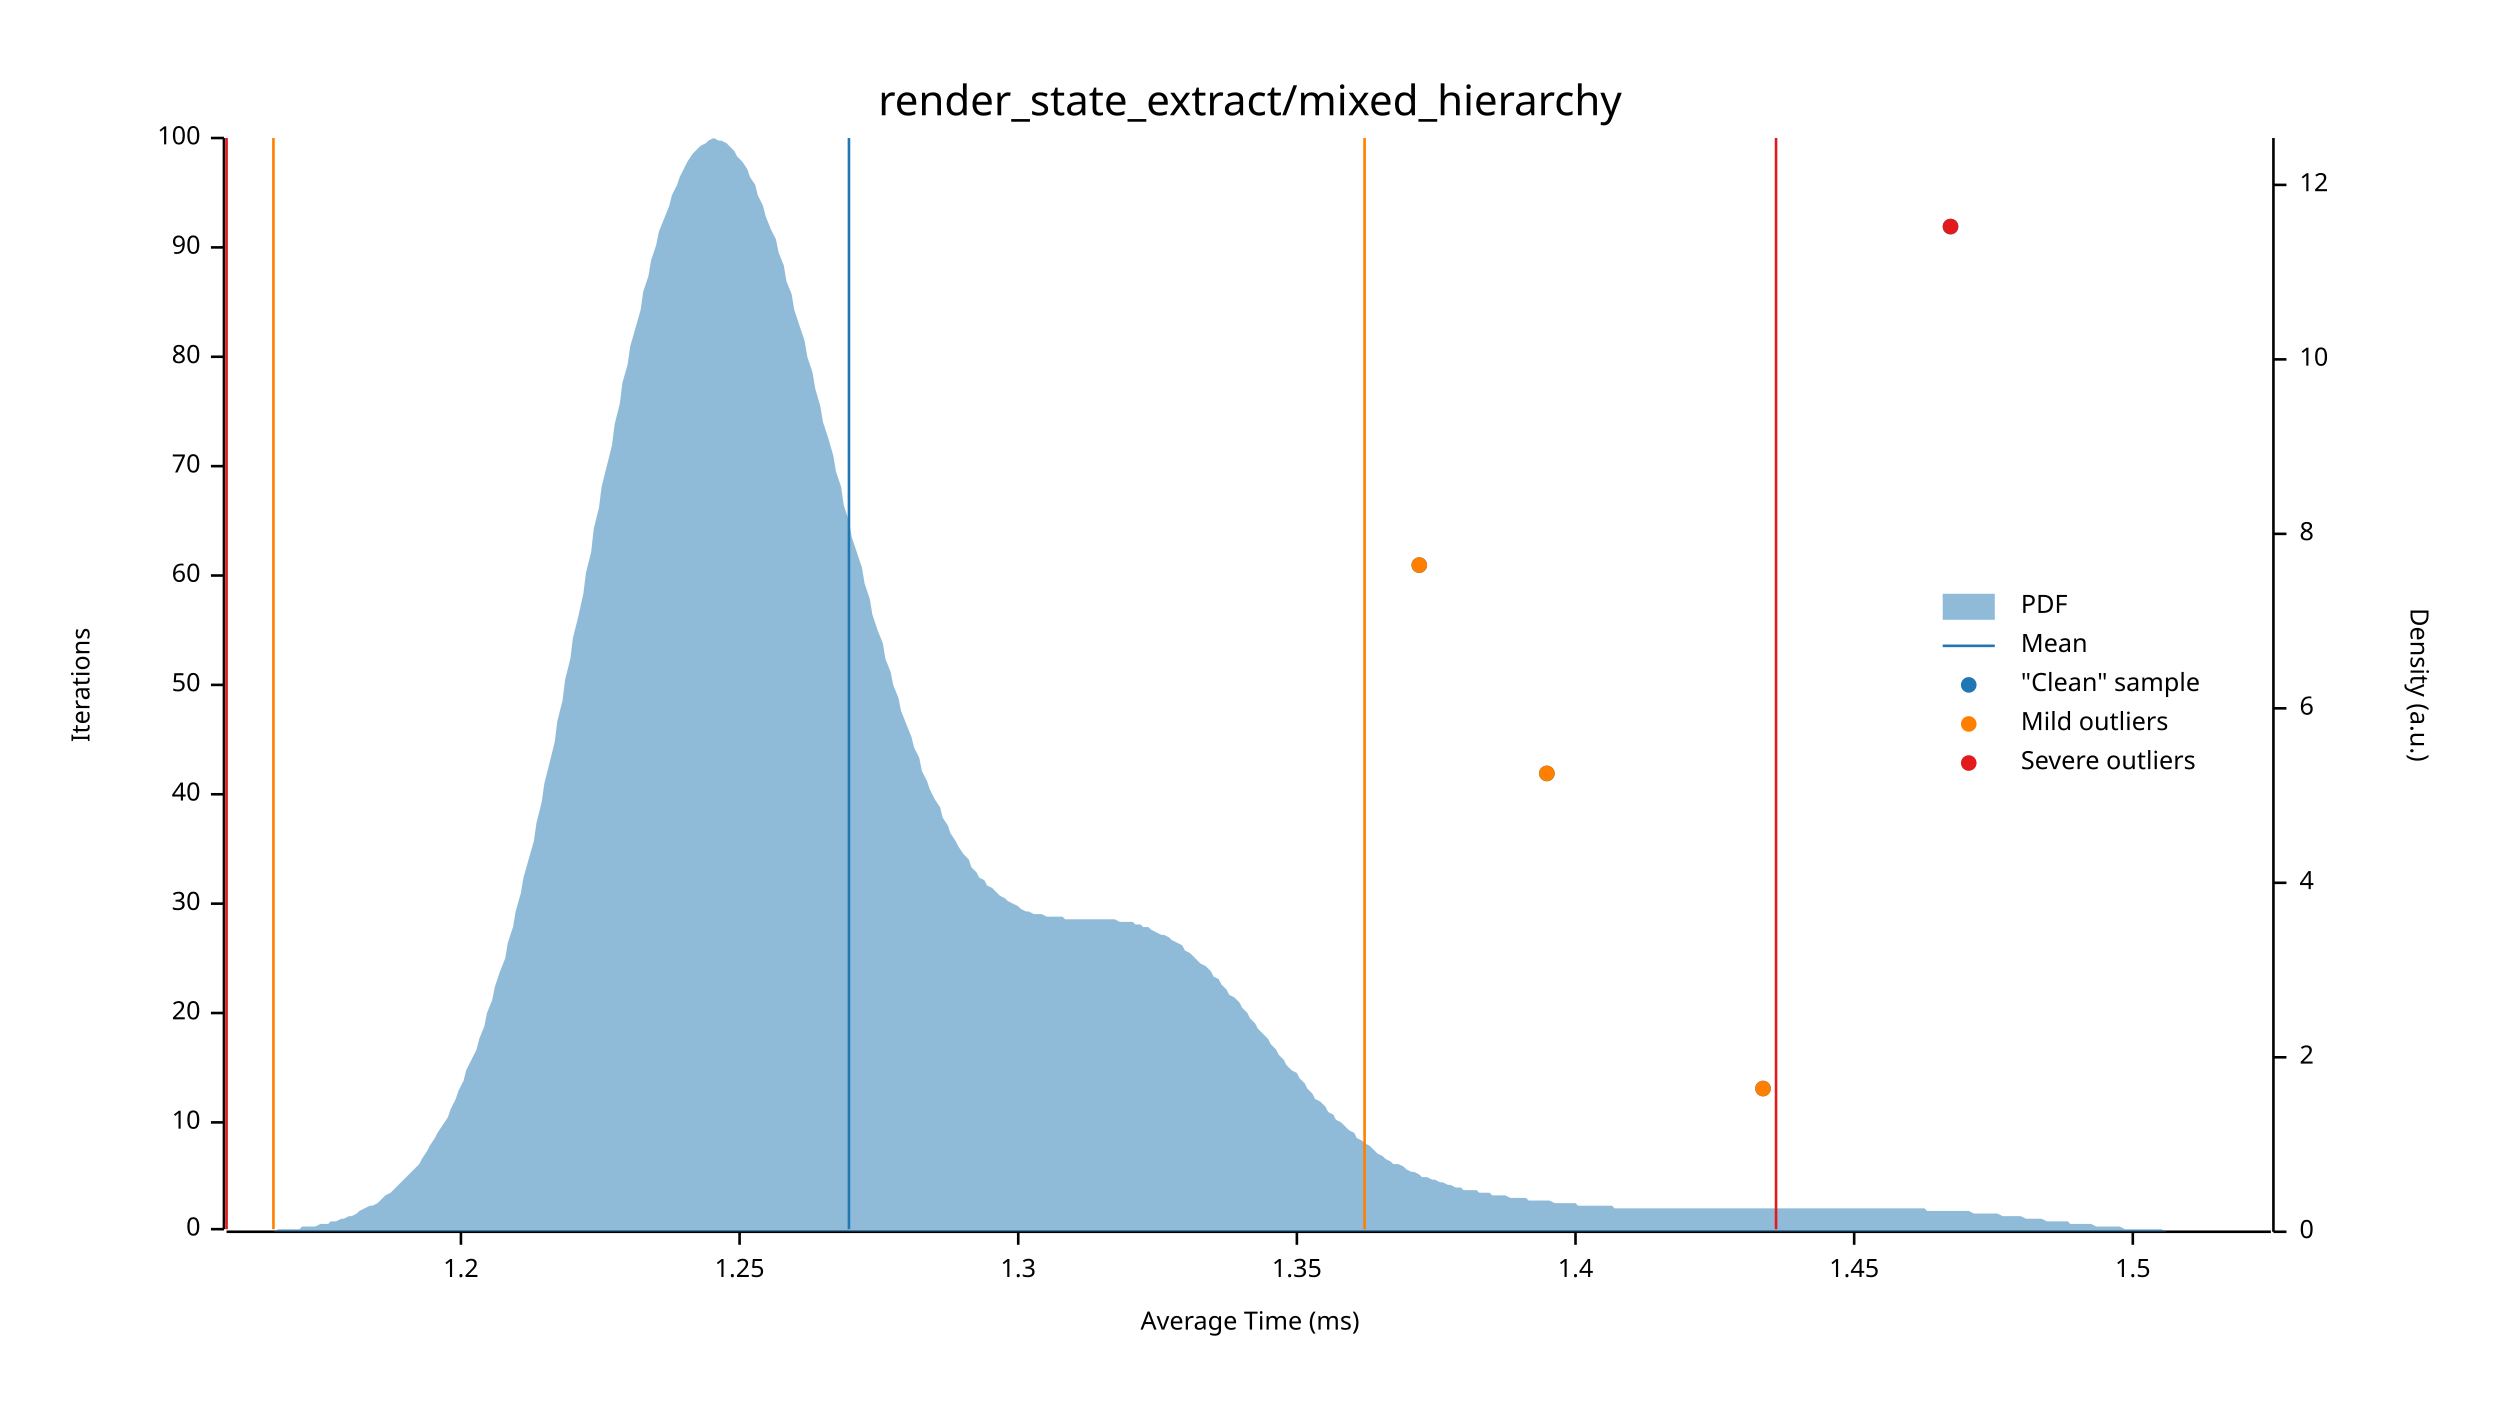
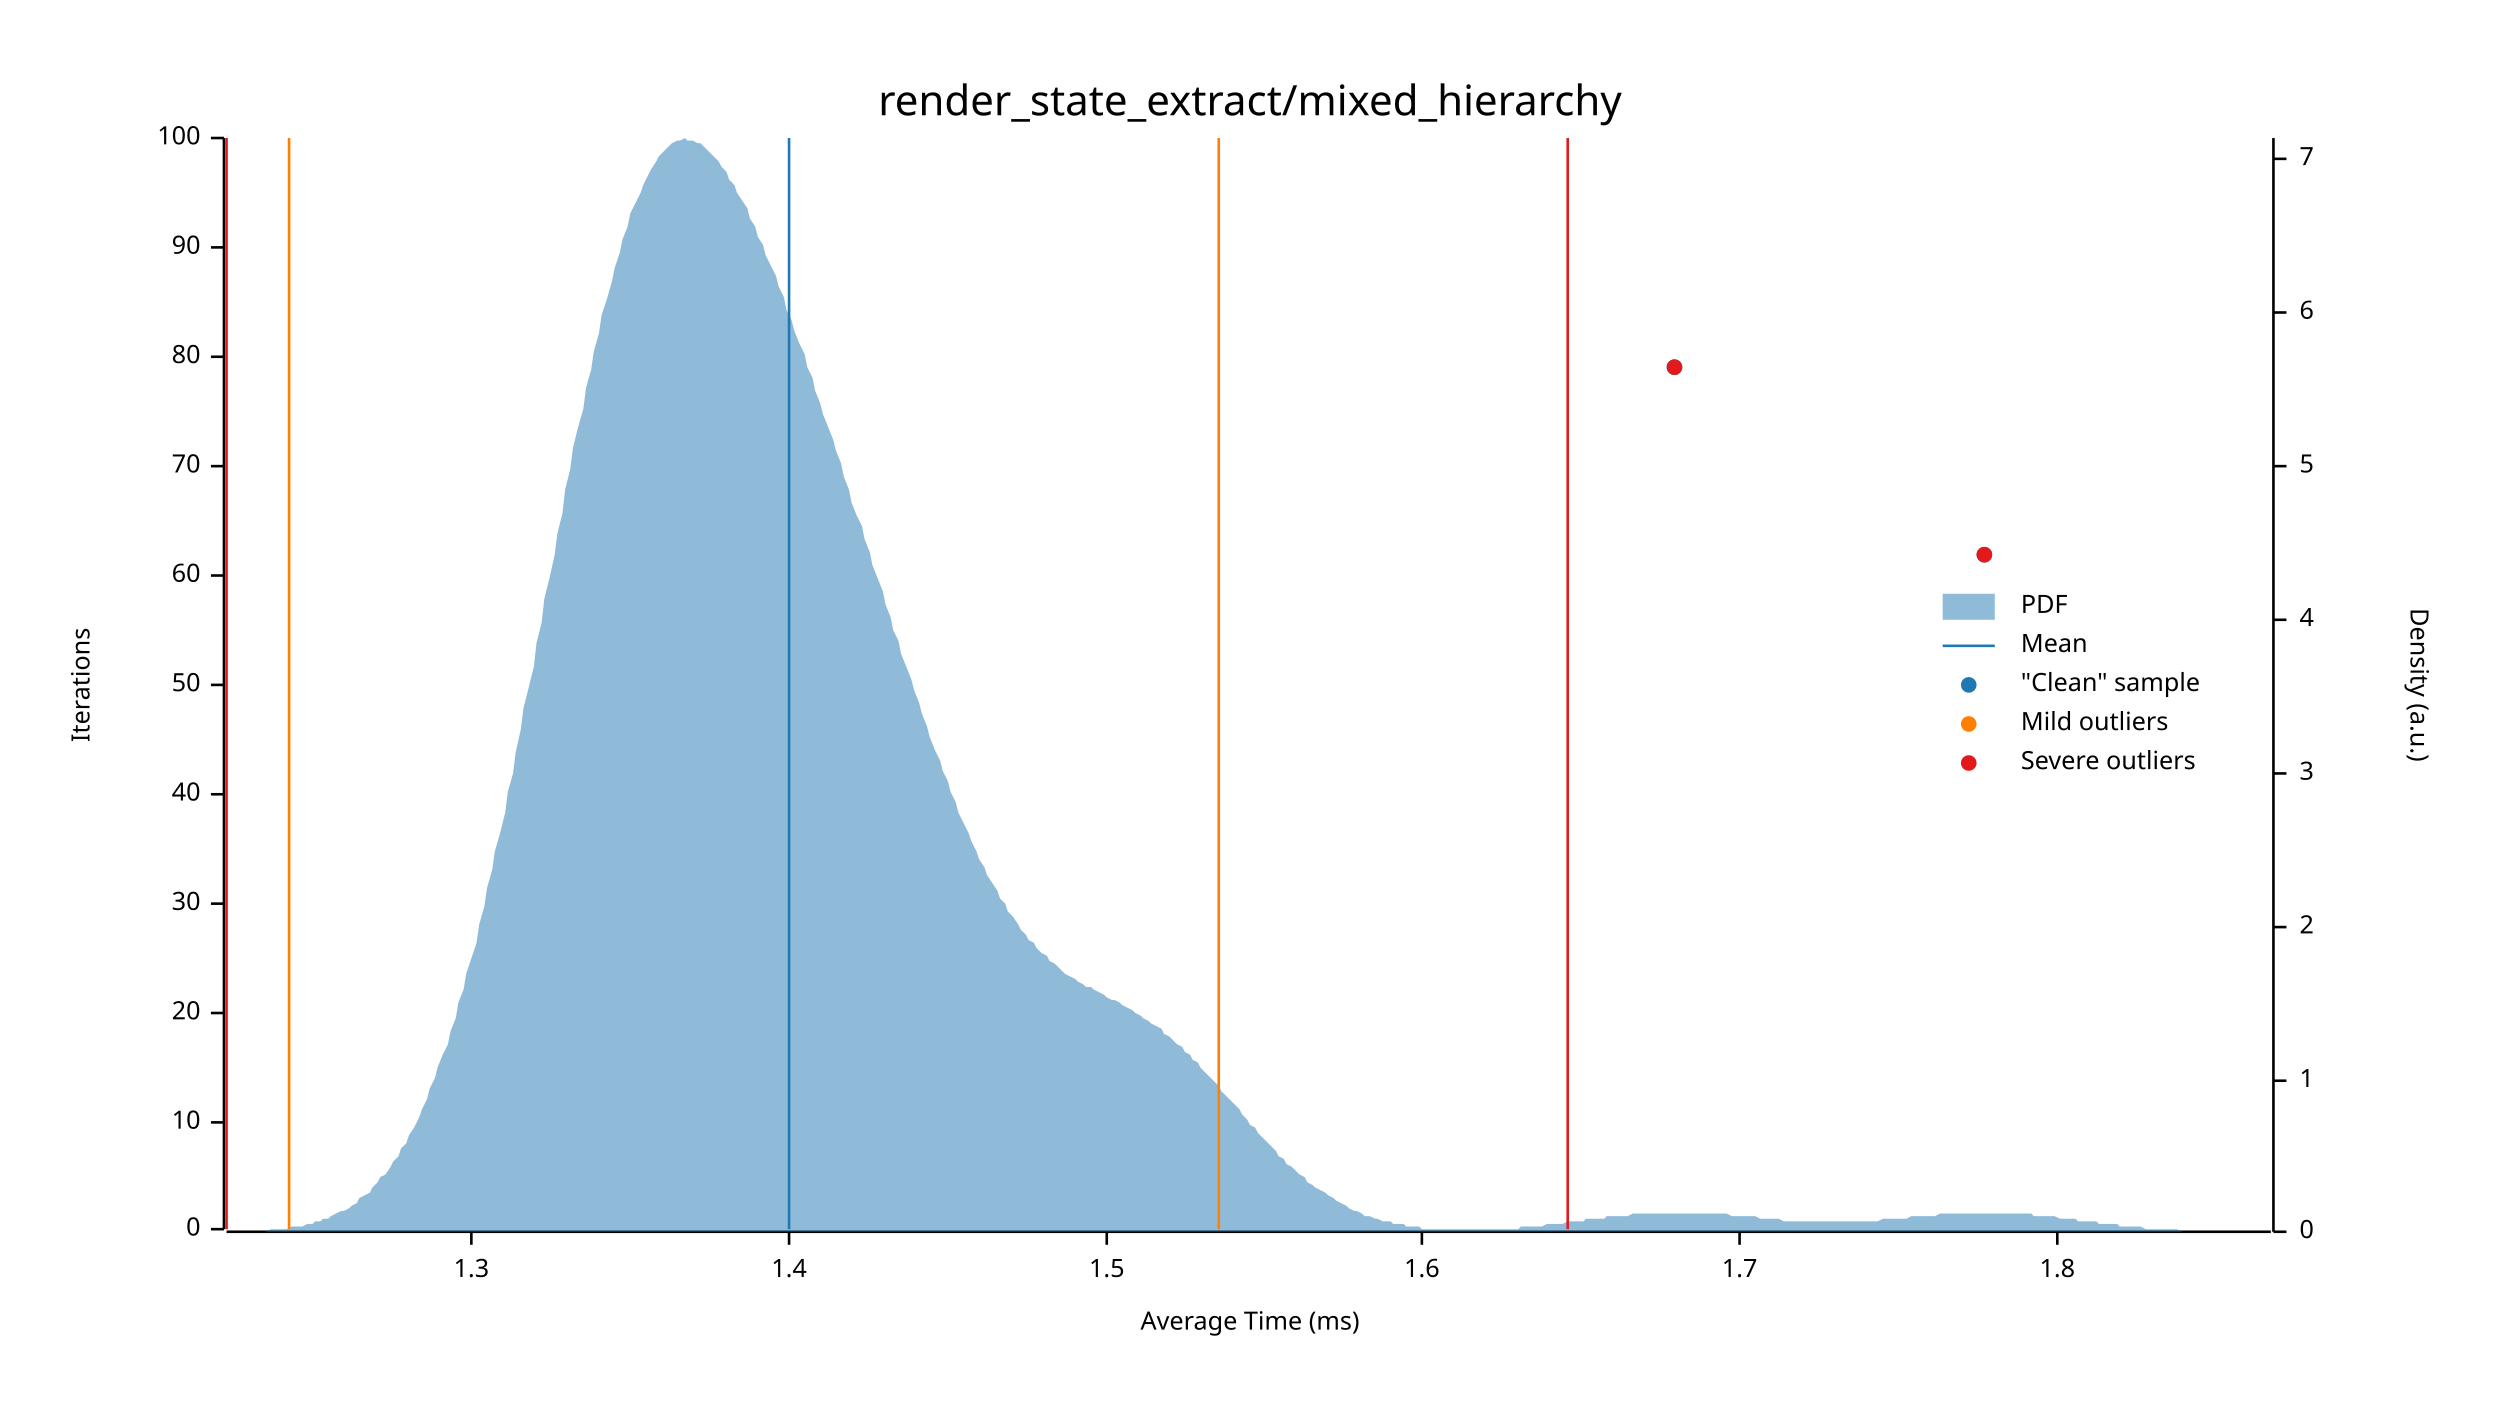
<svg xmlns="http://www.w3.org/2000/svg" width="960" height="540" viewBox="0 0 960 540">
  <text x="480" y="32" dy="0.76em" text-anchor="middle" font-family="sans-serif" font-size="16.129" opacity="1" fill="#000000">
render_state_extract/mixed_hierarchy
</text>
  <text x="27" y="263" dy="0.76em" text-anchor="middle" font-family="sans-serif" font-size="9.677" opacity="1" fill="#000000" transform="rotate(270, 27, 263)">
Iterations
</text>
  <text x="480" y="513" dy="-0.5ex" text-anchor="middle" font-family="sans-serif" font-size="9.677" opacity="1" fill="#000000">
Average Time (ms)
</text>
  <polyline fill="none" opacity="1" stroke="#000000" stroke-width="1" points="86,53 86,472 " />
  <text x="77" y="472" dy="0.5ex" text-anchor="end" font-family="sans-serif" font-size="9.677" opacity="1" fill="#000000">
0
</text>
  <polyline fill="none" opacity="1" stroke="#000000" stroke-width="1" points="81,472 86,472 " />
  <text x="77" y="431" dy="0.5ex" text-anchor="end" font-family="sans-serif" font-size="9.677" opacity="1" fill="#000000">
10
</text>
  <polyline fill="none" opacity="1" stroke="#000000" stroke-width="1" points="81,431 86,431 " />
  <text x="77" y="389" dy="0.5ex" text-anchor="end" font-family="sans-serif" font-size="9.677" opacity="1" fill="#000000">
20
</text>
  <polyline fill="none" opacity="1" stroke="#000000" stroke-width="1" points="81,389 86,389 " />
  <text x="77" y="347" dy="0.5ex" text-anchor="end" font-family="sans-serif" font-size="9.677" opacity="1" fill="#000000">
30
</text>
  <polyline fill="none" opacity="1" stroke="#000000" stroke-width="1" points="81,347 86,347 " />
  <text x="77" y="305" dy="0.5ex" text-anchor="end" font-family="sans-serif" font-size="9.677" opacity="1" fill="#000000">
40
</text>
  <polyline fill="none" opacity="1" stroke="#000000" stroke-width="1" points="81,305 86,305 " />
  <text x="77" y="263" dy="0.5ex" text-anchor="end" font-family="sans-serif" font-size="9.677" opacity="1" fill="#000000">
50
</text>
  <polyline fill="none" opacity="1" stroke="#000000" stroke-width="1" points="81,263 86,263 " />
  <text x="77" y="221" dy="0.5ex" text-anchor="end" font-family="sans-serif" font-size="9.677" opacity="1" fill="#000000">
60
</text>
  <polyline fill="none" opacity="1" stroke="#000000" stroke-width="1" points="81,221 86,221 " />
  <text x="77" y="179" dy="0.5ex" text-anchor="end" font-family="sans-serif" font-size="9.677" opacity="1" fill="#000000">
70
</text>
  <polyline fill="none" opacity="1" stroke="#000000" stroke-width="1" points="81,179 86,179 " />
  <text x="77" y="137" dy="0.5ex" text-anchor="end" font-family="sans-serif" font-size="9.677" opacity="1" fill="#000000">
80
</text>
  <polyline fill="none" opacity="1" stroke="#000000" stroke-width="1" points="81,137 86,137 " />
  <text x="77" y="95" dy="0.5ex" text-anchor="end" font-family="sans-serif" font-size="9.677" opacity="1" fill="#000000">
90
</text>
  <polyline fill="none" opacity="1" stroke="#000000" stroke-width="1" points="81,95 86,95 " />
  <text x="77" y="53" dy="0.5ex" text-anchor="end" font-family="sans-serif" font-size="9.677" opacity="1" fill="#000000">
100
</text>
  <polyline fill="none" opacity="1" stroke="#000000" stroke-width="1" points="81,53 86,53 " />
  <polyline fill="none" opacity="1" stroke="#000000" stroke-width="1" points="87,473 872,473 " />
-   <text x="177" y="483" dy="0.76em" text-anchor="middle" font-family="sans-serif" font-size="9.677" opacity="1" fill="#000000">
- 1.2
- </text>
-   <polyline fill="none" opacity="1" stroke="#000000" stroke-width="1" points="177,473 177,478 " />
-   <text x="284" y="483" dy="0.76em" text-anchor="middle" font-family="sans-serif" font-size="9.677" opacity="1" fill="#000000">
- 1.25
- </text>
-   <polyline fill="none" opacity="1" stroke="#000000" stroke-width="1" points="284,473 284,478 " />
-   <text x="391" y="483" dy="0.76em" text-anchor="middle" font-family="sans-serif" font-size="9.677" opacity="1" fill="#000000">
+   <text x="181" y="483" dy="0.76em" text-anchor="middle" font-family="sans-serif" font-size="9.677" opacity="1" fill="#000000">
1.3
</text>
-   <polyline fill="none" opacity="1" stroke="#000000" stroke-width="1" points="391,473 391,478 " />
-   <text x="498" y="483" dy="0.76em" text-anchor="middle" font-family="sans-serif" font-size="9.677" opacity="1" fill="#000000">
- 1.35
- </text>
-   <polyline fill="none" opacity="1" stroke="#000000" stroke-width="1" points="498,473 498,478 " />
-   <text x="605" y="483" dy="0.76em" text-anchor="middle" font-family="sans-serif" font-size="9.677" opacity="1" fill="#000000">
+   <polyline fill="none" opacity="1" stroke="#000000" stroke-width="1" points="181,473 181,478 " />
+   <text x="303" y="483" dy="0.76em" text-anchor="middle" font-family="sans-serif" font-size="9.677" opacity="1" fill="#000000">
1.4
</text>
-   <polyline fill="none" opacity="1" stroke="#000000" stroke-width="1" points="605,473 605,478 " />
-   <text x="712" y="483" dy="0.76em" text-anchor="middle" font-family="sans-serif" font-size="9.677" opacity="1" fill="#000000">
- 1.45
- </text>
-   <polyline fill="none" opacity="1" stroke="#000000" stroke-width="1" points="712,473 712,478 " />
-   <text x="819" y="483" dy="0.76em" text-anchor="middle" font-family="sans-serif" font-size="9.677" opacity="1" fill="#000000">
+   <polyline fill="none" opacity="1" stroke="#000000" stroke-width="1" points="303,473 303,478 " />
+   <text x="425" y="483" dy="0.76em" text-anchor="middle" font-family="sans-serif" font-size="9.677" opacity="1" fill="#000000">
1.5
</text>
-   <polyline fill="none" opacity="1" stroke="#000000" stroke-width="1" points="819,473 819,478 " />
+   <polyline fill="none" opacity="1" stroke="#000000" stroke-width="1" points="425,473 425,478 " />
+   <text x="546" y="483" dy="0.76em" text-anchor="middle" font-family="sans-serif" font-size="9.677" opacity="1" fill="#000000">
+ 1.6
+ </text>
+   <polyline fill="none" opacity="1" stroke="#000000" stroke-width="1" points="546,473 546,478 " />
+   <text x="668" y="483" dy="0.76em" text-anchor="middle" font-family="sans-serif" font-size="9.677" opacity="1" fill="#000000">
+ 1.7
+ </text>
+   <polyline fill="none" opacity="1" stroke="#000000" stroke-width="1" points="668,473 668,478 " />
+   <text x="790" y="483" dy="0.76em" text-anchor="middle" font-family="sans-serif" font-size="9.677" opacity="1" fill="#000000">
+ 1.8
+ </text>
+   <polyline fill="none" opacity="1" stroke="#000000" stroke-width="1" points="790,473 790,478 " />
  <text x="933" y="263" dy="0.76em" text-anchor="middle" font-family="sans-serif" font-size="9.677" opacity="1" fill="#000000" transform="rotate(90, 933, 263)">
Density (a.u.)
</text>
  <polyline fill="none" opacity="1" stroke="#000000" stroke-width="1" points="873,53 873,473 " />
  <text x="883" y="473" dy="0.5ex" text-anchor="start" font-family="sans-serif" font-size="9.677" opacity="1" fill="#000000">
0
</text>
  <polyline fill="none" opacity="1" stroke="#000000" stroke-width="1" points="873,473 878,473 " />
-   <text x="883" y="406" dy="0.5ex" text-anchor="start" font-family="sans-serif" font-size="9.677" opacity="1" fill="#000000">
+   <text x="883" y="415" dy="0.5ex" text-anchor="start" font-family="sans-serif" font-size="9.677" opacity="1" fill="#000000">
+ 1
+ </text>
+   <polyline fill="none" opacity="1" stroke="#000000" stroke-width="1" points="873,415 878,415 " />
+   <text x="883" y="356" dy="0.5ex" text-anchor="start" font-family="sans-serif" font-size="9.677" opacity="1" fill="#000000">
2
</text>
-   <polyline fill="none" opacity="1" stroke="#000000" stroke-width="1" points="873,406 878,406 " />
-   <text x="883" y="339" dy="0.5ex" text-anchor="start" font-family="sans-serif" font-size="9.677" opacity="1" fill="#000000">
+   <polyline fill="none" opacity="1" stroke="#000000" stroke-width="1" points="873,356 878,356 " />
+   <text x="883" y="297" dy="0.5ex" text-anchor="start" font-family="sans-serif" font-size="9.677" opacity="1" fill="#000000">
+ 3
+ </text>
+   <polyline fill="none" opacity="1" stroke="#000000" stroke-width="1" points="873,297 878,297 " />
+   <text x="883" y="238" dy="0.5ex" text-anchor="start" font-family="sans-serif" font-size="9.677" opacity="1" fill="#000000">
4
</text>
-   <polyline fill="none" opacity="1" stroke="#000000" stroke-width="1" points="873,339 878,339 " />
-   <text x="883" y="272" dy="0.5ex" text-anchor="start" font-family="sans-serif" font-size="9.677" opacity="1" fill="#000000">
+   <polyline fill="none" opacity="1" stroke="#000000" stroke-width="1" points="873,238 878,238 " />
+   <text x="883" y="179" dy="0.5ex" text-anchor="start" font-family="sans-serif" font-size="9.677" opacity="1" fill="#000000">
+ 5
+ </text>
+   <polyline fill="none" opacity="1" stroke="#000000" stroke-width="1" points="873,179 878,179 " />
+   <text x="883" y="120" dy="0.5ex" text-anchor="start" font-family="sans-serif" font-size="9.677" opacity="1" fill="#000000">
6
</text>
-   <polyline fill="none" opacity="1" stroke="#000000" stroke-width="1" points="873,272 878,272 " />
-   <text x="883" y="205" dy="0.5ex" text-anchor="start" font-family="sans-serif" font-size="9.677" opacity="1" fill="#000000">
- 8
+   <polyline fill="none" opacity="1" stroke="#000000" stroke-width="1" points="873,120 878,120 " />
+   <text x="883" y="61" dy="0.5ex" text-anchor="start" font-family="sans-serif" font-size="9.677" opacity="1" fill="#000000">
+ 7
</text>
-   <polyline fill="none" opacity="1" stroke="#000000" stroke-width="1" points="873,205 878,205 " />
-   <text x="883" y="138" dy="0.5ex" text-anchor="start" font-family="sans-serif" font-size="9.677" opacity="1" fill="#000000">
- 10
- </text>
-   <polyline fill="none" opacity="1" stroke="#000000" stroke-width="1" points="873,138 878,138 " />
-   <text x="883" y="71" dy="0.5ex" text-anchor="start" font-family="sans-serif" font-size="9.677" opacity="1" fill="#000000">
- 12
- </text>
-   <polyline fill="none" opacity="1" stroke="#000000" stroke-width="1" points="873,71 878,71 " />
-   <polygon opacity="0.5" fill="#1F78B4" points="87,473 88,473 90,473 91,473 93,473 94,473 96,473 98,473 99,473 101,473 102,473 104,473 105,473 107,472 109,472 110,472 112,472 113,472 115,472 116,471 118,471 120,471 121,471 123,470 124,470 126,470 127,469 129,469 131,468 132,468 134,467 135,467 137,466 138,465 140,464 142,463 143,463 145,462 146,461 148,459 150,458 151,457 153,455 154,454 156,452 157,451 159,449 161,447 162,445 164,442 165,440 167,437 168,435 170,432 172,429 173,426 175,422 176,419 178,415 179,411 181,407 183,403 184,399 186,394 187,389 189,384 190,379 192,373 194,368 195,362 197,356 198,350 200,343 201,337 203,330 205,323 206,316 208,308 209,301 211,293 213,285 214,277 216,269 217,261 219,253 220,245 222,237 224,228 225,220 227,212 228,203 230,195 231,187 233,179 235,171 236,163 238,155 239,147 241,140 242,133 244,126 246,119 247,112 249,106 250,100 252,94 253,89 255,84 257,79 258,75 260,71 261,68 263,64 264,62 266,59 268,57 269,56 271,55 272,54 274,53 276,54 277,54 279,55 280,56 282,58 283,60 285,62 287,65 288,68 290,71 291,75 293,79 294,83 296,88 298,92 299,97 301,102 302,108 304,113 305,119 307,125 309,131 310,137 312,143 313,149 315,156 316,162 318,168 320,175 321,181 323,187 324,194 326,200 327,206 329,212 331,218 332,224 334,230 335,236 337,242 339,247 340,253 342,258 343,263 345,268 346,273 348,278 350,283 351,287 353,291 354,296 356,300 357,303 359,307 361,310 362,314 364,317 365,320 367,323 368,325 370,328 372,330 373,333 375,335 376,337 378,338 379,340 381,341 383,343 384,344 386,345 387,346 389,347 391,348 392,349 394,350 395,350 397,351 398,351 400,351 402,352 403,352 405,352 406,352 408,352 409,353 411,353 413,353 414,353 416,353 417,353 419,353 420,353 422,353 424,353 425,353 427,353 428,353 430,354 431,354 433,354 435,354 436,355 438,355 439,356 441,356 442,357 444,358 446,359 447,359 449,360 450,361 452,362 454,363 455,365 457,366 458,367 460,369 461,370 463,371 465,373 466,375 468,376 469,378 471,380 472,382 474,383 476,385 477,387 479,389 480,391 482,393 483,395 485,397 487,399 488,401 490,403 491,405 493,407 494,409 496,411 498,412 499,414 501,416 502,418 504,420 505,422 507,423 509,425 510,427 512,428 513,430 515,431 517,433 518,434 520,435 521,437 523,438 524,439 526,440 528,442 529,443 531,444 532,445 534,446 535,447 537,447 539,448 540,449 542,450 543,450 545,451 546,452 548,452 550,453 551,453 553,454 554,454 556,455 557,455 559,456 561,456 562,457 564,457 565,457 567,457 568,458 570,458 572,458 573,459 575,459 576,459 578,459 580,460 581,460 583,460 584,460 586,460 587,461 589,461 591,461 592,461 594,461 595,461 597,462 598,462 600,462 602,462 603,462 605,462 606,463 608,463 609,463 611,463 613,463 614,463 616,463 617,463 619,463 620,464 622,464 624,464 625,464 627,464 628,464 630,464 632,464 633,464 635,464 636,464 638,464 639,464 641,464 643,464 644,464 646,464 647,464 649,464 650,464 652,464 654,464 655,464 657,464 658,464 660,464 661,464 663,464 665,464 666,464 668,464 669,464 671,464 672,464 674,464 676,464 677,464 679,464 680,464 682,464 683,464 685,464 687,464 688,464 690,464 691,464 693,464 695,464 696,464 698,464 699,464 701,464 702,464 704,464 706,464 707,464 709,464 710,464 712,464 713,464 715,464 717,464 718,464 720,464 721,464 723,464 724,464 726,464 728,464 729,464 731,464 732,464 734,464 735,464 737,464 739,464 740,465 742,465 743,465 745,465 746,465 748,465 750,465 751,465 753,465 754,465 756,465 758,466 759,466 761,466 762,466 764,466 765,466 767,466 769,467 770,467 772,467 773,467 775,467 776,467 778,468 780,468 781,468 783,468 784,468 786,469 787,469 789,469 791,469 792,469 794,469 795,470 797,470 798,470 800,470 802,470 803,470 805,471 806,471 808,471 809,471 811,471 813,471 814,471 816,472 817,472 819,472 821,472 822,472 824,472 825,472 827,472 828,472 830,472 832,473 833,473 835,473 836,473 838,473 839,473 841,473 843,473 844,473 846,473 847,473 849,473 850,473 852,473 854,473 855,473 857,473 858,473 860,473 861,473 863,473 865,473 866,473 868,473 869,473 871,473 873,473 873,473 87,473 " />
-   <polyline fill="none" opacity="1" stroke="#1F78B4" stroke-width="1" points="326,472 326,53 " />
-   <polyline fill="none" opacity="1" stroke="#FF7F00" stroke-width="1" points="105,472 105,53 " />
-   <polyline fill="none" opacity="1" stroke="#FF7F00" stroke-width="1" points="524,472 524,53 " />
+   <polyline fill="none" opacity="1" stroke="#000000" stroke-width="1" points="873,61 878,61 " />
+   <polygon opacity="0.5" fill="#1F78B4" points="87,473 88,473 90,473 91,473 93,473 94,473 96,473 98,473 99,473 101,473 102,473 104,472 105,472 107,472 109,472 110,472 112,471 113,471 115,471 116,471 118,470 120,470 121,469 123,469 124,468 126,468 127,467 129,466 131,465 132,465 134,464 135,463 137,462 138,460 140,459 142,458 143,456 145,454 146,452 148,451 150,448 151,446 153,444 154,441 156,439 157,436 159,433 161,429 162,426 164,422 165,418 167,414 168,410 170,405 172,401 173,396 175,391 176,385 178,380 179,374 181,368 183,362 184,355 186,348 187,341 189,334 190,327 192,320 194,312 195,304 197,297 198,289 200,280 201,272 203,264 205,256 206,247 208,239 209,230 211,222 213,213 214,205 216,197 217,188 219,180 220,172 222,164 224,157 225,149 227,142 228,135 230,128 231,121 233,115 235,108 236,103 238,97 239,92 241,87 242,82 244,78 246,74 247,71 249,67 250,65 252,62 253,60 255,58 257,56 258,55 260,54 261,54 263,53 264,54 266,54 268,55 269,55 271,57 272,58 274,60 276,62 277,64 279,66 280,69 282,71 283,74 285,77 287,80 288,84 290,87 291,91 293,94 294,98 296,102 298,106 299,110 301,114 302,119 304,123 305,127 307,132 309,136 310,141 312,145 313,150 315,155 316,159 318,164 320,169 321,173 323,178 324,183 326,188 327,193 329,198 331,202 332,207 334,212 335,217 337,222 339,227 340,232 342,237 343,242 345,246 346,251 348,256 350,261 351,265 353,270 354,274 356,279 357,283 359,288 361,292 362,296 364,300 365,304 367,308 368,312 370,316 372,320 373,323 375,327 376,330 378,333 379,336 381,339 383,342 384,345 386,347 387,350 389,352 391,355 392,357 394,359 395,361 397,362 398,364 400,366 402,367 403,369 405,370 406,371 408,373 409,374 411,375 413,376 414,377 416,378 417,379 419,379 420,380 422,381 424,382 425,383 427,384 428,384 430,385 431,386 433,387 435,388 436,389 438,390 439,391 441,392 442,393 444,394 446,395 447,397 449,398 450,399 452,401 454,402 455,404 457,405 458,407 460,408 461,410 463,412 465,414 466,415 468,417 469,419 471,421 472,422 474,424 476,426 477,428 479,430 480,432 482,433 483,435 485,437 487,439 488,440 490,442 491,444 493,445 494,447 496,448 498,450 499,451 501,452 502,454 504,455 505,456 507,457 509,458 510,459 512,460 513,461 515,462 517,463 518,464 520,465 521,465 523,466 524,467 526,467 528,468 529,468 531,469 532,469 534,469 535,470 537,470 539,470 540,471 542,471 543,471 545,471 546,472 548,472 550,472 551,472 553,472 554,472 556,472 557,472 559,472 561,472 562,472 564,472 565,472 567,472 568,472 570,472 572,472 573,472 575,472 576,472 578,472 580,472 581,472 583,472 584,471 586,471 587,471 589,471 591,471 592,471 594,470 595,470 597,470 598,470 600,470 602,469 603,469 605,469 606,469 608,469 609,468 611,468 613,468 614,468 616,468 617,467 619,467 620,467 622,467 624,467 625,467 627,466 628,466 630,466 632,466 633,466 635,466 636,466 638,466 639,466 641,466 643,466 644,466 646,466 647,466 649,466 650,466 652,466 654,466 655,466 657,466 658,466 660,466 661,466 663,466 665,467 666,467 668,467 669,467 671,467 672,467 674,467 676,468 677,468 679,468 680,468 682,468 683,468 685,469 687,469 688,469 690,469 691,469 693,469 695,469 696,469 698,469 699,469 701,469 702,469 704,469 706,469 707,469 709,469 710,469 712,469 713,469 715,469 717,469 718,469 720,469 721,469 723,468 724,468 726,468 728,468 729,468 731,468 732,468 734,467 735,467 737,467 739,467 740,467 742,467 743,467 745,466 746,466 748,466 750,466 751,466 753,466 754,466 756,466 758,466 759,466 761,466 762,466 764,466 765,466 767,466 769,466 770,466 772,466 773,466 775,466 776,466 778,466 780,466 781,467 783,467 784,467 786,467 787,467 789,467 791,468 792,468 794,468 795,468 797,468 798,469 800,469 802,469 803,469 805,469 806,470 808,470 809,470 811,470 813,470 814,471 816,471 817,471 819,471 821,471 822,471 824,472 825,472 827,472 828,472 830,472 832,472 833,472 835,472 836,472 838,473 839,473 841,473 843,473 844,473 846,473 847,473 849,473 850,473 852,473 854,473 855,473 857,473 858,473 860,473 861,473 863,473 865,473 866,473 868,473 869,473 871,473 873,473 873,473 87,473 " />
+   <polyline fill="none" opacity="1" stroke="#1F78B4" stroke-width="1" points="303,472 303,53 " />
+   <polyline fill="none" opacity="1" stroke="#FF7F00" stroke-width="1" points="111,472 111,53 " />
+   <polyline fill="none" opacity="1" stroke="#FF7F00" stroke-width="1" points="468,472 468,53 " />
  <polyline fill="none" opacity="1" stroke="#E31A1C" stroke-width="1" points="87,472 87,53 " />
-   <polyline fill="none" opacity="1" stroke="#E31A1C" stroke-width="1" points="682,472 682,53 " />
-   <circle cx="677" cy="418" r="3" opacity="1" fill="#1F78B4" stroke="none" stroke-width="1" />
-   <circle cx="594" cy="297" r="3" opacity="1" fill="#1F78B4" stroke="none" stroke-width="1" />
-   <circle cx="545" cy="217" r="3" opacity="1" fill="#1F78B4" stroke="none" stroke-width="1" />
-   <circle cx="749" cy="87" r="3" opacity="1" fill="#1F78B4" stroke="none" stroke-width="1" />
-   <circle cx="677" cy="418" r="3" opacity="1" fill="#FF7F00" stroke="none" stroke-width="1" />
-   <circle cx="594" cy="297" r="3" opacity="1" fill="#FF7F00" stroke="none" stroke-width="1" />
-   <circle cx="545" cy="217" r="3" opacity="1" fill="#FF7F00" stroke="none" stroke-width="1" />
-   <circle cx="749" cy="87" r="3" opacity="1" fill="#E31A1C" stroke="none" stroke-width="1" />
+   <polyline fill="none" opacity="1" stroke="#E31A1C" stroke-width="1" points="602,472 602,53 " />
+   <circle cx="762" cy="213" r="3" opacity="1" fill="#1F78B4" stroke="none" stroke-width="1" />
+   <circle cx="643" cy="141" r="3" opacity="1" fill="#1F78B4" stroke="none" stroke-width="1" />
+   <circle cx="762" cy="213" r="3" opacity="1" fill="#E31A1C" stroke="none" stroke-width="1" />
+   <circle cx="643" cy="141" r="3" opacity="1" fill="#E31A1C" stroke="none" stroke-width="1" />
  <text x="776" y="228" dy="0.76em" text-anchor="start" font-family="sans-serif" font-size="9.677" opacity="1" fill="#000000">
PDF
</text>
  <text x="776" y="243" dy="0.76em" text-anchor="start" font-family="sans-serif" font-size="9.677" opacity="1" fill="#000000">
Mean
</text>
  <text x="776" y="258" dy="0.76em" text-anchor="start" font-family="sans-serif" font-size="9.677" opacity="1" fill="#000000">
"Clean" sample
</text>
  <text x="776" y="273" dy="0.76em" text-anchor="start" font-family="sans-serif" font-size="9.677" opacity="1" fill="#000000">
Mild outliers
</text>
  <text x="776" y="288" dy="0.76em" text-anchor="start" font-family="sans-serif" font-size="9.677" opacity="1" fill="#000000">
Severe outliers
</text>
  <rect x="746" y="228" width="20" height="10" opacity="0.5" fill="#1F78B4" stroke="none" />
  <polyline fill="none" opacity="1" stroke="#1F78B4" stroke-width="1" points="746,248 766,248 " />
  <circle cx="756" cy="263" r="3" opacity="1" fill="#1F78B4" stroke="none" stroke-width="1" />
  <circle cx="756" cy="278" r="3" opacity="1" fill="#FF7F00" stroke="none" stroke-width="1" />
  <circle cx="756" cy="293" r="3" opacity="1" fill="#E31A1C" stroke="none" stroke-width="1" />
</svg>
